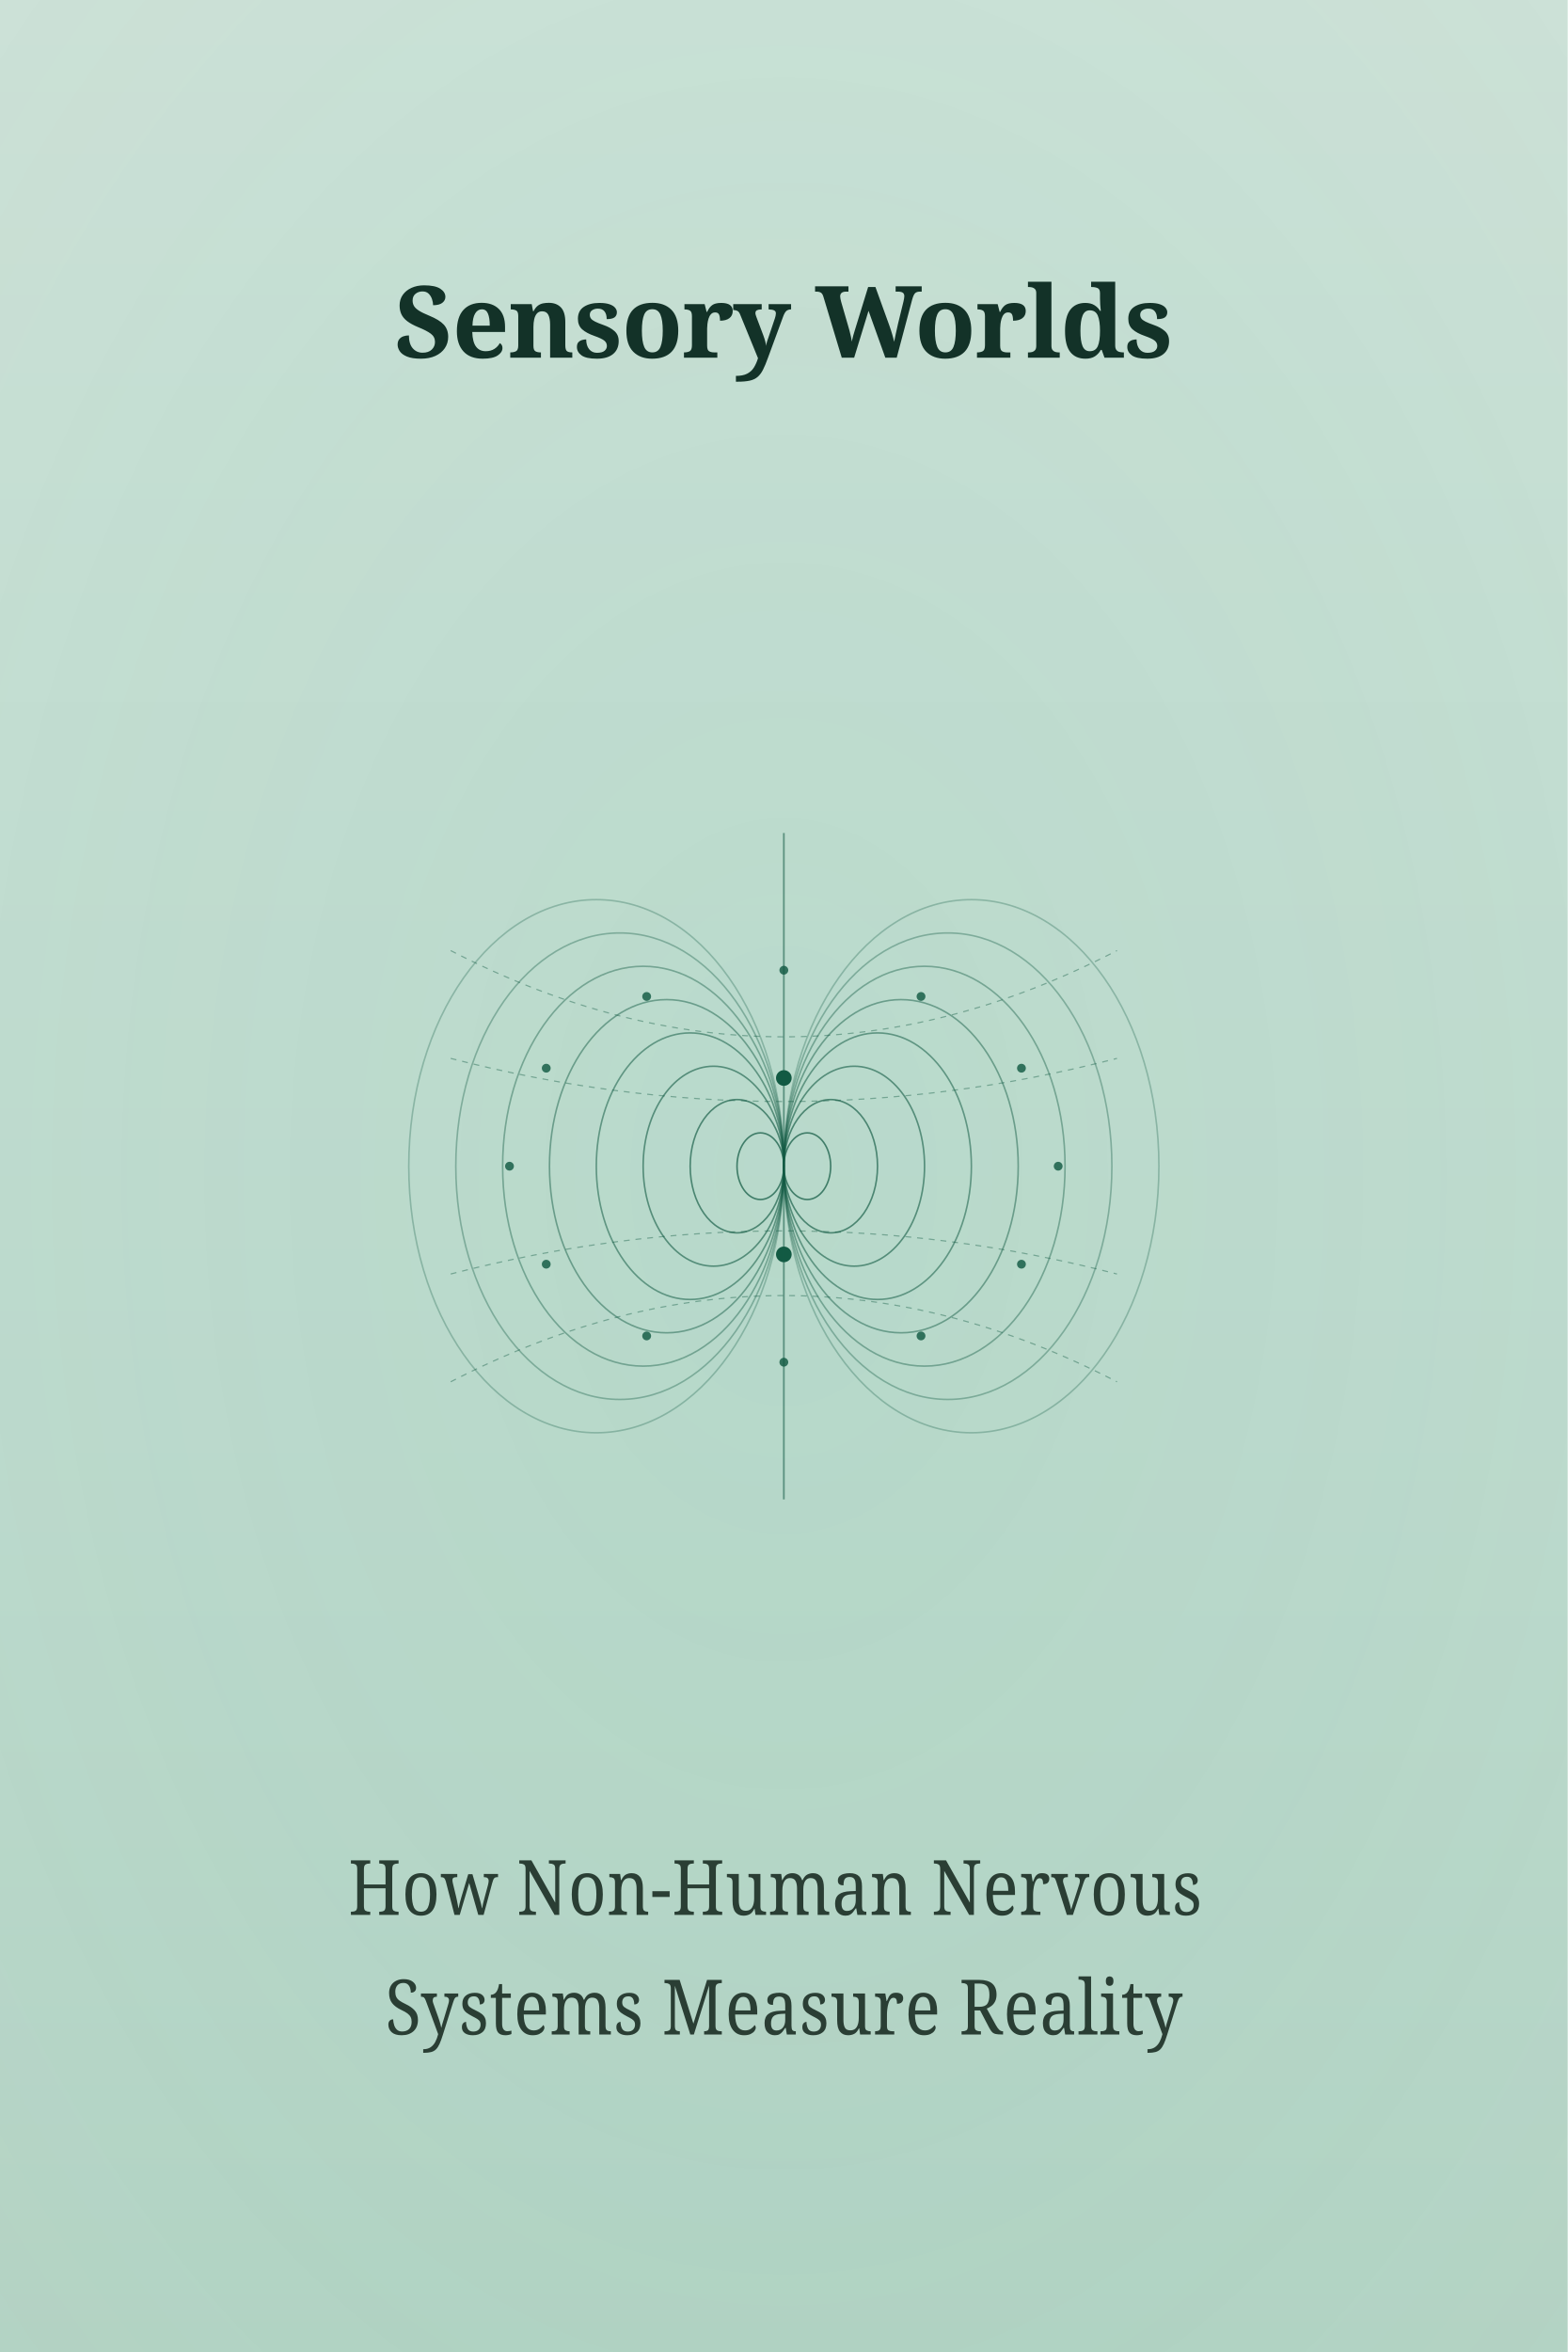
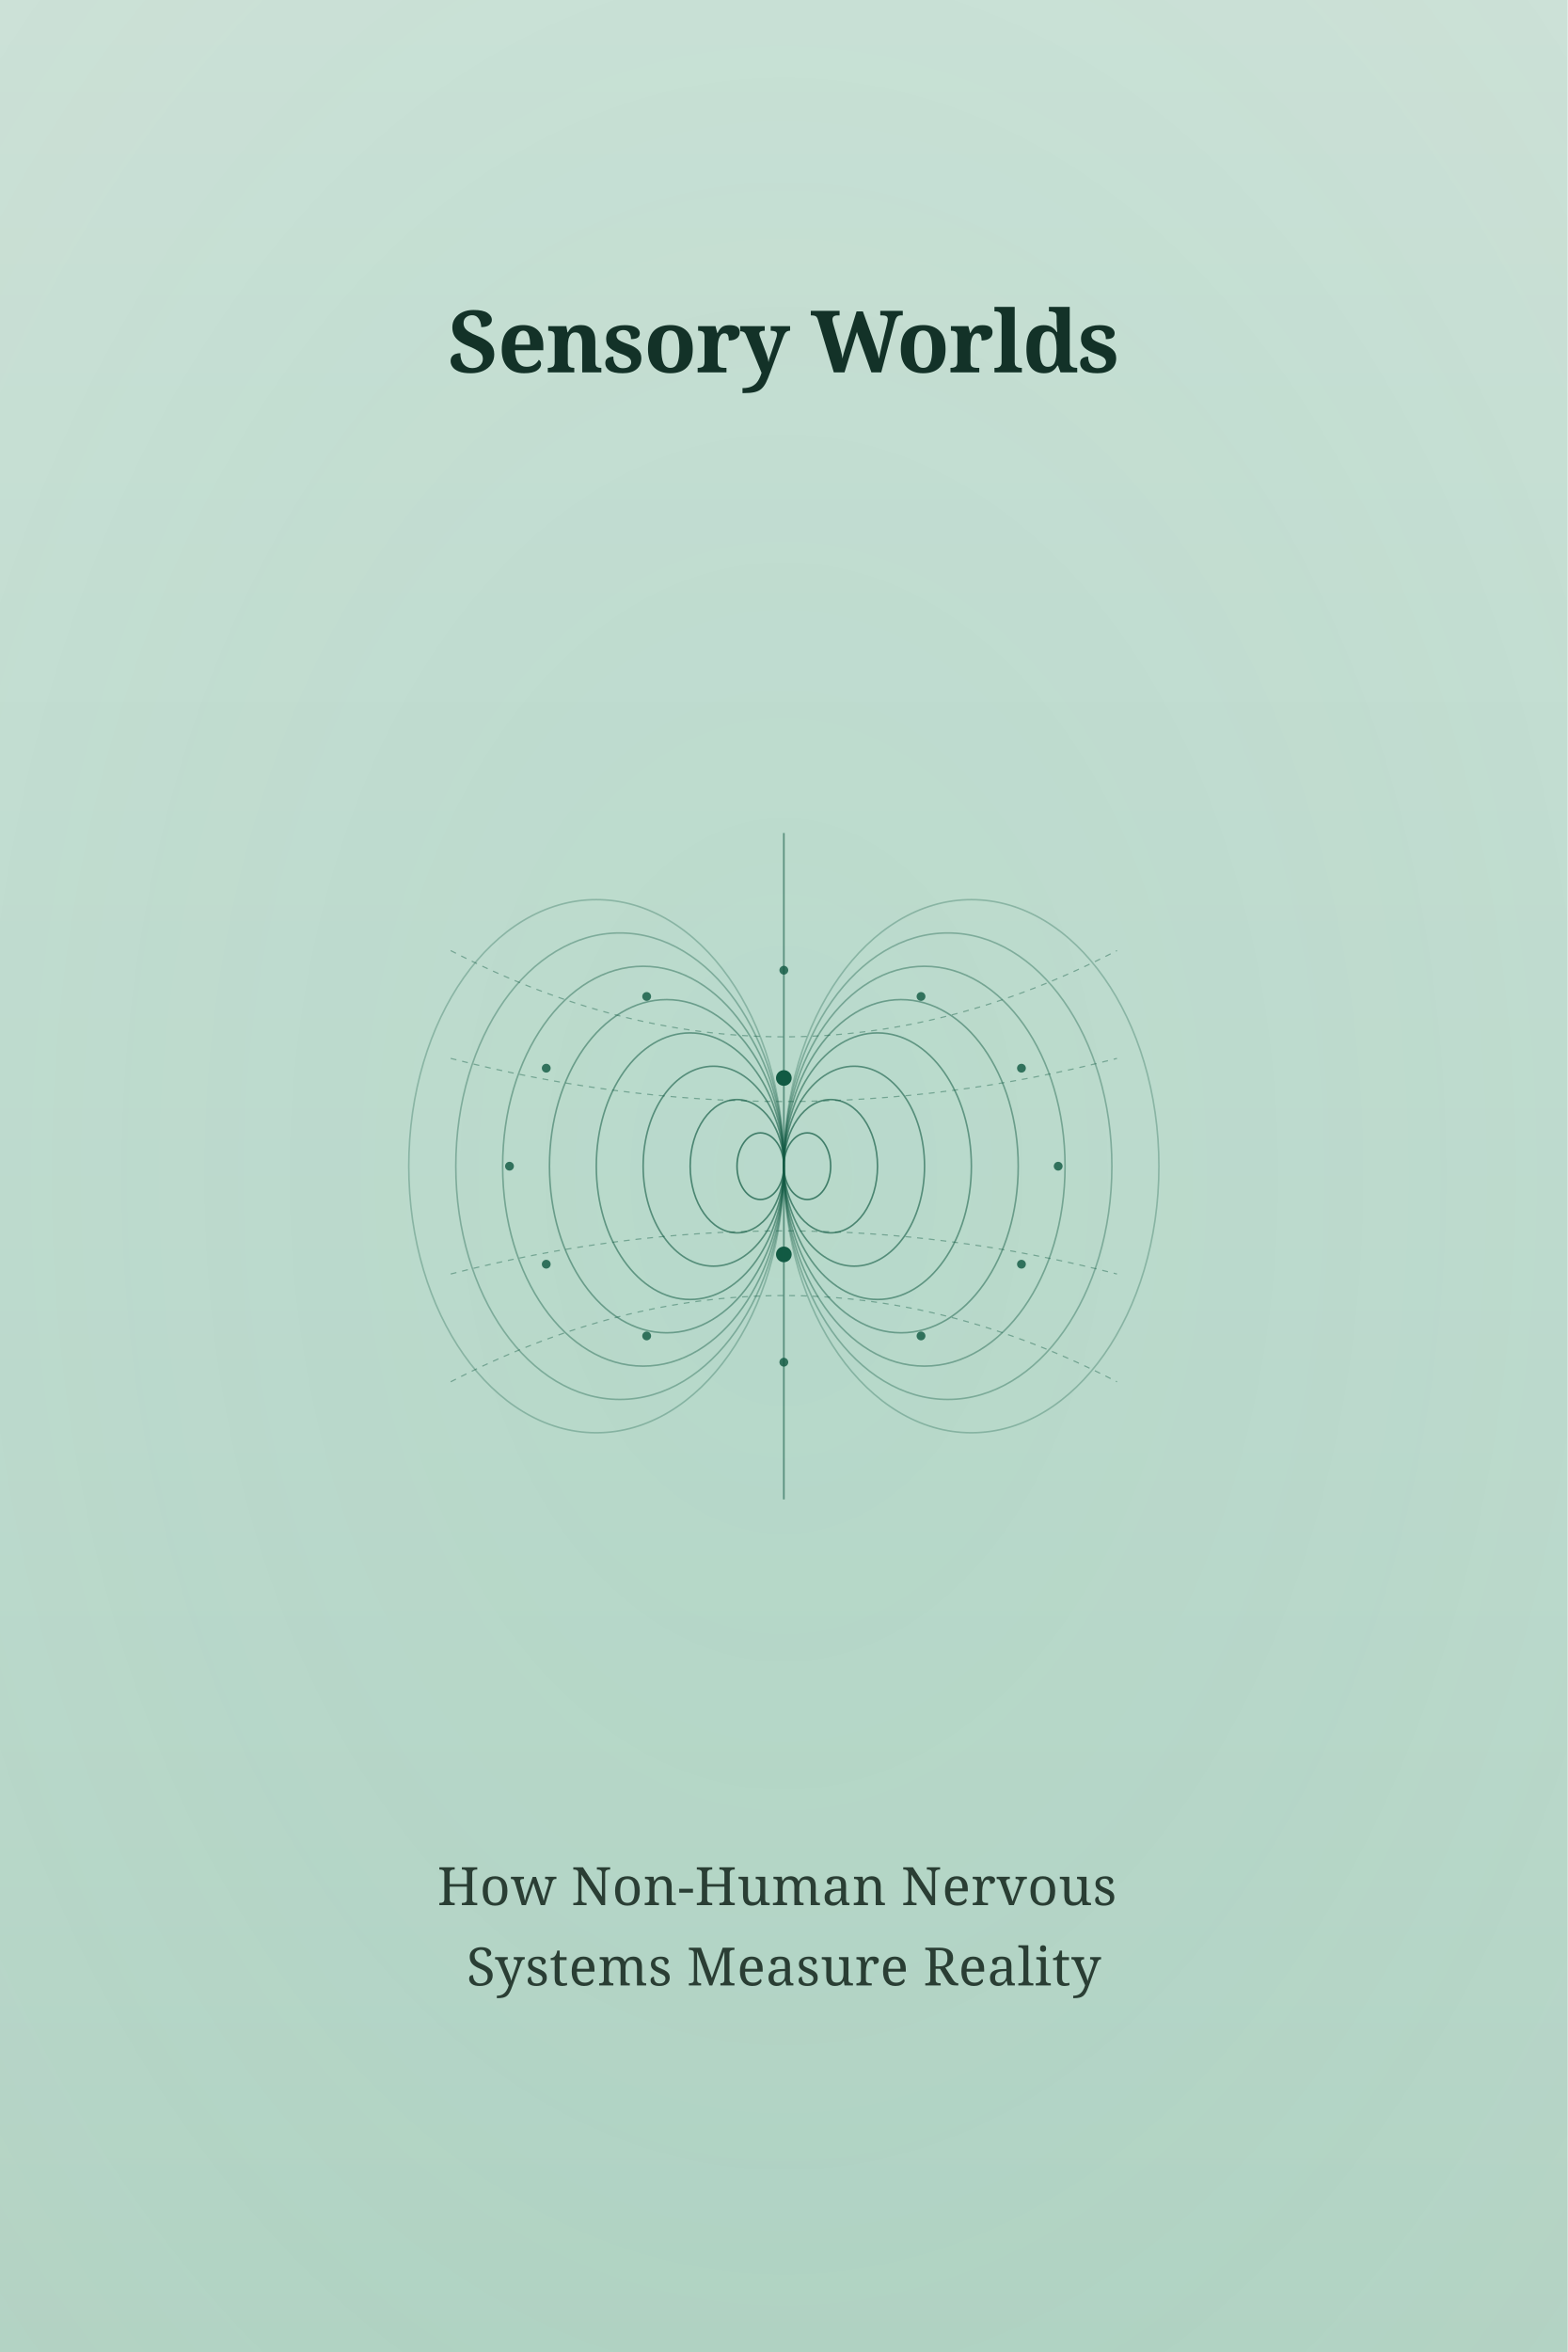
<svg xmlns="http://www.w3.org/2000/svg" viewBox="0 0 1600 2400" width="100%" height="100%">
  <defs>
    <linearGradient id="bg-sensory-worlds" x1="0%" y1="0%" x2="0%" y2="100%">
      <stop offset="0%" stop-color="#cde1d7" />
      <stop offset="60%" stop-color="#c0dace" />
      <stop offset="100%" stop-color="#b4d3c4" />
    </linearGradient>
    <radialGradient id="halo-sensory-worlds" cx="50%" cy="50%" r="75%">
      <stop offset="0%" stop-color="#10b981" stop-opacity="0.06" />
      <stop offset="55%" stop-color="#10b981" stop-opacity="0.03" />
      <stop offset="100%" stop-color="#10b981" stop-opacity="0.00" />
    </radialGradient>
  </defs>
  <rect width="1600" height="2400" fill="url(#bg-sensory-worlds)" />
  <rect width="1600" height="2400" fill="url(#halo-sensory-worlds)" />
  <g text-anchor="middle">
-     <text x="800" y="365" font-family="'Literata', Georgia, serif" font-size="102" font-weight="700" letter-spacing="-0.01em" fill="#133228">Sensory Worlds</text>
+     <text x="800" y="380" font-family="'Literata', Georgia, serif" font-size="88" font-weight="700" letter-spacing="-0.01em" fill="#133228">Sensory Worlds</text>
  </g>
  <g class="emblem-dipole" transform="translate(0, -210)">
    <ellipse cx="776.1" cy="1400" rx="23.9" ry="34.0" stroke="#125a43" stroke-width="1.6" fill="none" opacity="0.72" />
    <ellipse cx="823.9" cy="1400" rx="23.9" ry="34.0" stroke="#125a43" stroke-width="1.6" fill="none" opacity="0.72" />
    <ellipse cx="752.2" cy="1400" rx="47.8" ry="68.0" stroke="#125a43" stroke-width="1.6" fill="none" opacity="0.66" />
    <ellipse cx="847.8" cy="1400" rx="47.8" ry="68.0" stroke="#125a43" stroke-width="1.6" fill="none" opacity="0.66" />
    <ellipse cx="728.2" cy="1400" rx="71.8" ry="102.0" stroke="#125a43" stroke-width="1.6" fill="none" opacity="0.60" />
    <ellipse cx="871.8" cy="1400" rx="71.8" ry="102.0" stroke="#125a43" stroke-width="1.6" fill="none" opacity="0.60" />
    <ellipse cx="704.3" cy="1400" rx="95.7" ry="136.0" stroke="#125a43" stroke-width="1.6" fill="none" opacity="0.54" />
    <ellipse cx="895.7" cy="1400" rx="95.7" ry="136.0" stroke="#125a43" stroke-width="1.6" fill="none" opacity="0.54" />
    <ellipse cx="680.4" cy="1400" rx="119.6" ry="170.0" stroke="#125a43" stroke-width="1.6" fill="none" opacity="0.48" />
    <ellipse cx="919.6" cy="1400" rx="119.6" ry="170.0" stroke="#125a43" stroke-width="1.6" fill="none" opacity="0.48" />
    <ellipse cx="656.5" cy="1400" rx="143.5" ry="204.0" stroke="#125a43" stroke-width="1.6" fill="none" opacity="0.42" />
    <ellipse cx="943.5" cy="1400" rx="143.5" ry="204.0" stroke="#125a43" stroke-width="1.6" fill="none" opacity="0.42" />
    <ellipse cx="632.6" cy="1400" rx="167.4" ry="238.0" stroke="#125a43" stroke-width="1.6" fill="none" opacity="0.36" />
    <ellipse cx="967.4" cy="1400" rx="167.4" ry="238.0" stroke="#125a43" stroke-width="1.6" fill="none" opacity="0.36" />
    <ellipse cx="608.6" cy="1400" rx="191.4" ry="272.0" stroke="#125a43" stroke-width="1.6" fill="none" opacity="0.30" />
    <ellipse cx="991.4" cy="1400" rx="191.4" ry="272.0" stroke="#125a43" stroke-width="1.6" fill="none" opacity="0.30" />
    <path d="M 460 1180 Q 800 1356.0 1140 1180" stroke="#125a43" stroke-width="1.2" stroke-dasharray="6,6" fill="none" opacity="0.42" />
    <path d="M 460 1290 Q 800 1378.0 1140 1290" stroke="#125a43" stroke-width="1.2" stroke-dasharray="6,6" fill="none" opacity="0.42" />
    <path d="M 460 1510 Q 800 1422.0 1140 1510" stroke="#125a43" stroke-width="1.2" stroke-dasharray="6,6" fill="none" opacity="0.42" />
    <path d="M 460 1620 Q 800 1444.0 1140 1620" stroke="#125a43" stroke-width="1.2" stroke-dasharray="6,6" fill="none" opacity="0.42" />
    <circle cx="1080.0" cy="1400.0" r="4.5" fill="#125a43" opacity="0.82" />
    <circle cx="1042.5" cy="1500.0" r="4.5" fill="#125a43" opacity="0.82" />
    <circle cx="940.0" cy="1573.2" r="4.5" fill="#125a43" opacity="0.82" />
    <circle cx="800.0" cy="1600.0" r="4.5" fill="#125a43" opacity="0.82" />
    <circle cx="660.0" cy="1573.2" r="4.5" fill="#125a43" opacity="0.82" />
    <circle cx="557.5" cy="1500.0" r="4.5" fill="#125a43" opacity="0.82" />
    <circle cx="520.0" cy="1400.0" r="4.5" fill="#125a43" opacity="0.82" />
    <circle cx="557.5" cy="1300.0" r="4.5" fill="#125a43" opacity="0.82" />
    <circle cx="660.0" cy="1226.8" r="4.5" fill="#125a43" opacity="0.82" />
    <circle cx="800.0" cy="1200.0" r="4.5" fill="#125a43" opacity="0.82" />
    <circle cx="940.0" cy="1226.8" r="4.5" fill="#125a43" opacity="0.82" />
    <circle cx="1042.5" cy="1300.0" r="4.5" fill="#125a43" opacity="0.82" />
    <circle cx="800" cy="1310" r="8" fill="#125a43" />
    <circle cx="800" cy="1490" r="8" fill="#125a43" />
    <line x1="800" y1="1060" x2="800" y2="1740" stroke="#125a43" stroke-width="1.8" opacity="0.55" />
  </g>
-   <g text-anchor="middle" transform="translate(800, 0) scale(0.87, 1) translate(-800, 0)">
-     <text x="800" y="1954" font-family="'Literata', Georgia, serif" font-size="78" font-weight="400" letter-spacing="0.01em" fill="#2a3e34">
+   <g text-anchor="middle">
+     <text x="800" y="1944" font-family="'Literata', Georgia, serif" font-size="54" font-weight="400" letter-spacing="0.01em" fill="#2a3e34">
      <tspan x="800" dy="0">How Non-Human Nervous</tspan>
-       <tspan x="800" dy="122">Systems Measure Reality</tspan>
+       <tspan x="800" dy="82">Systems Measure Reality</tspan>
    </text>
  </g>
</svg>
